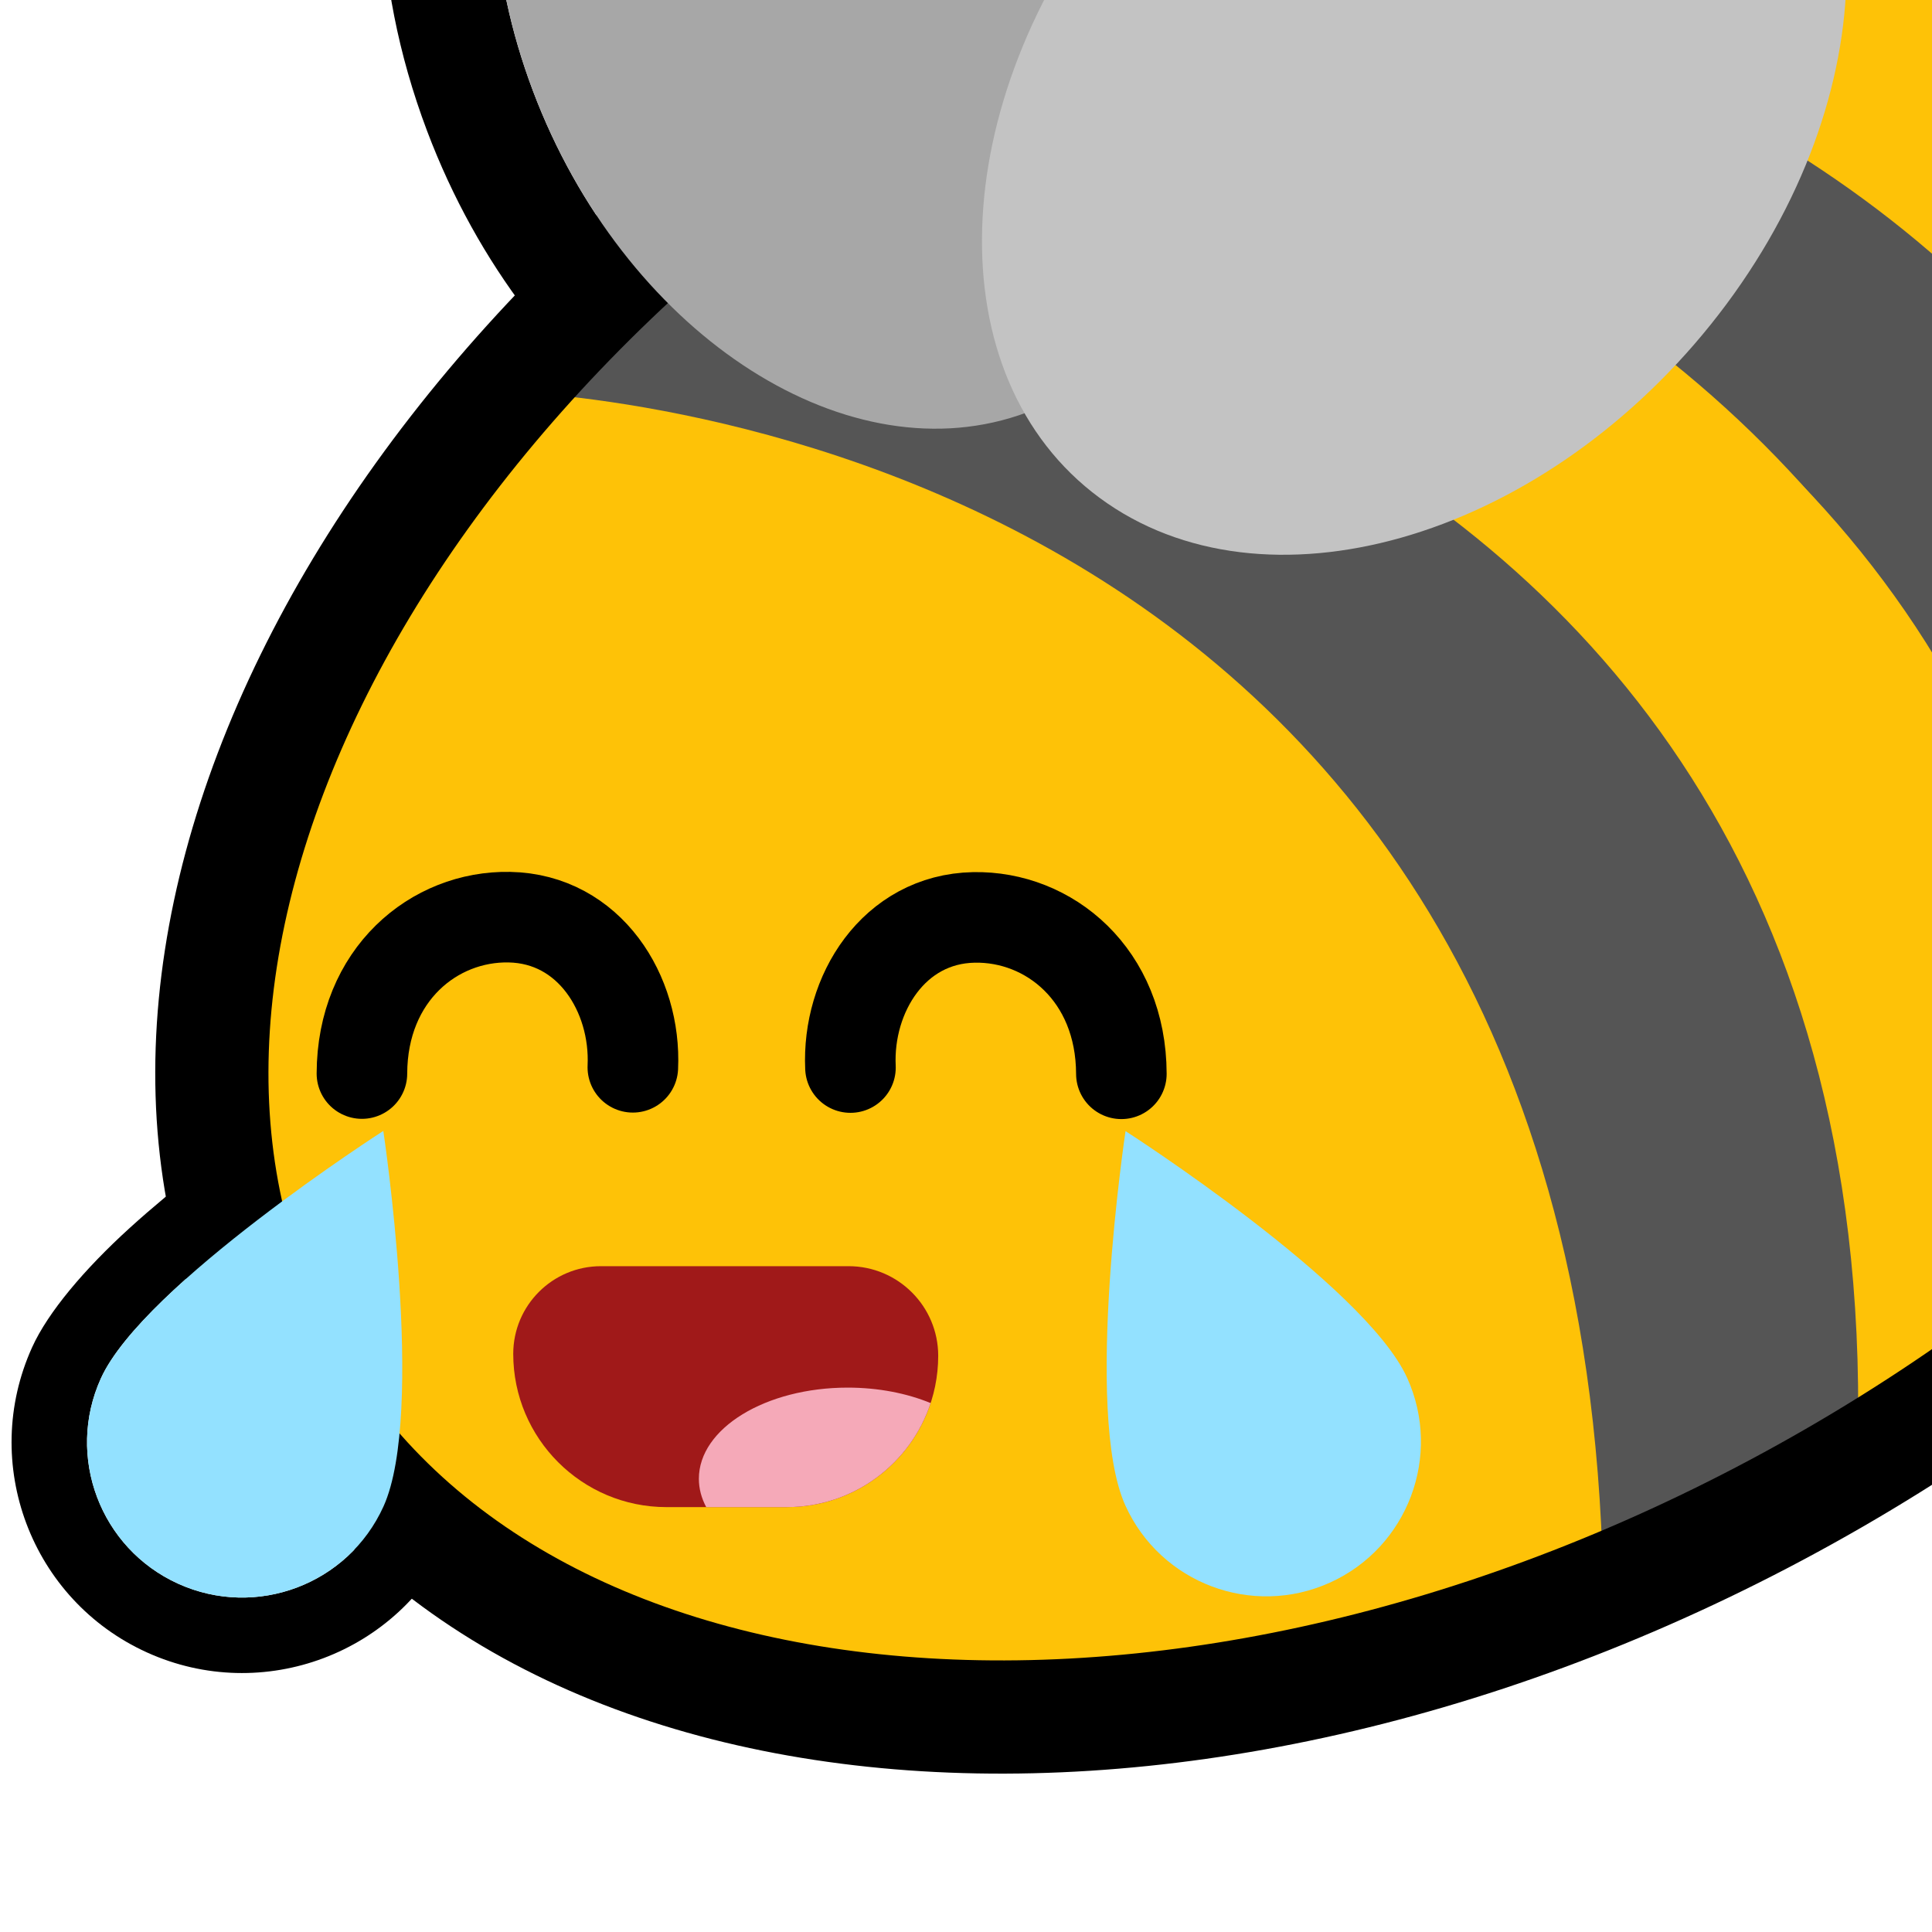
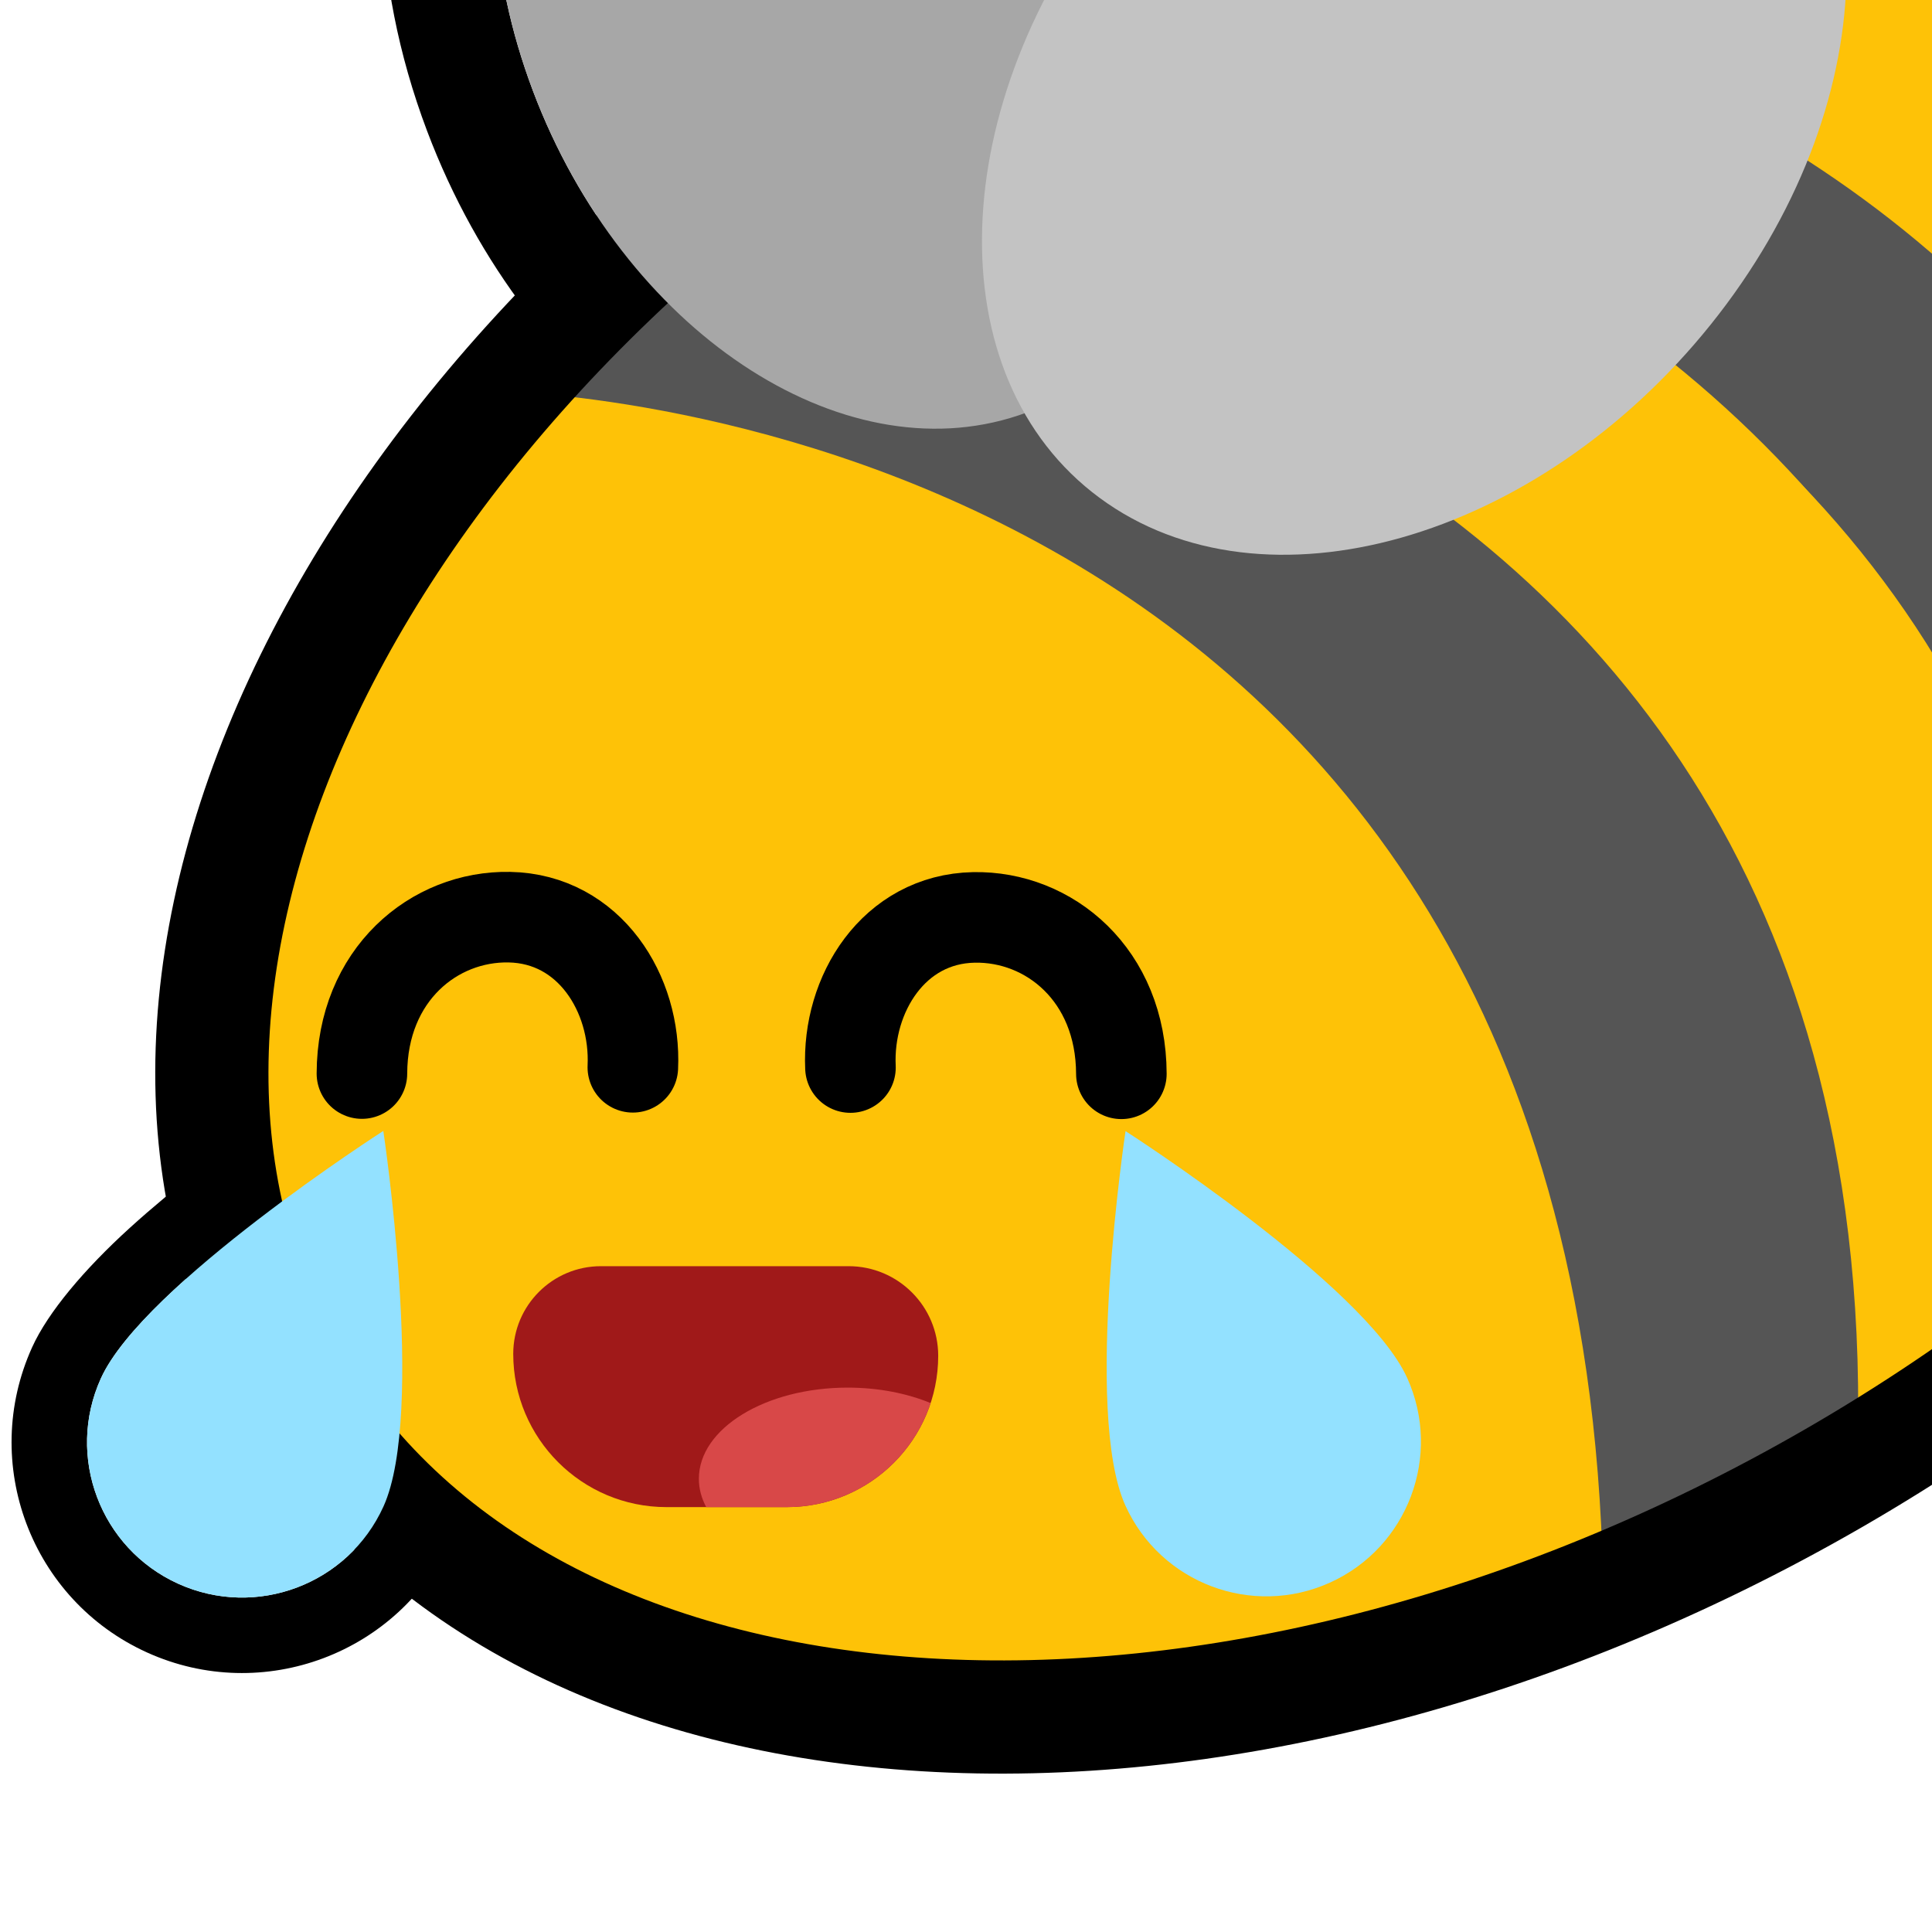
<svg xmlns="http://www.w3.org/2000/svg" width="100%" height="100%" viewBox="0 0 256 256" version="1.1" xml:space="preserve" style="fill-rule:evenodd;clip-rule:evenodd;stroke-linecap:round;stroke-linejoin:round;stroke-miterlimit:1.5;">
  <rect id="blobbee_laugh_tears" x="-0" y="0" width="256" height="256" style="fill:none;" />
  <clipPath id="_clip1">
    <rect x="-0" y="0" width="256" height="256" />
  </clipPath>
  <g clip-path="url(#_clip1)">
    <path id="Wings-outline" d="M129.457,71.439C101.62,74.152 70.004,52.917 56.583,17.332C41.238,-23.356 56.638,-63.617 86.987,-73.764C110.642,-81.673 139.399,-69.767 157.884,-44.535C184.732,-63.181 216.987,-65.526 237.979,-50.045C265.408,-29.818 267.488,16.097 238.398,52.369C209.763,88.073 163.808,97.957 136.809,78.046C134.11,76.056 131.659,73.845 129.457,71.439ZM135.756,54.763C138.246,59.112 141.562,62.914 145.712,65.974C167.403,81.971 203.691,71.669 226.696,42.984C249.701,14.299 250.768,-21.976 229.076,-37.973C209.154,-52.665 176.918,-45.173 153.969,-21.629C141.008,-50.189 114.034,-66.991 91.744,-59.538C68.16,-51.653 58.694,-19.58 70.618,12.039C82.543,43.658 111.372,62.927 134.957,55.041C135.225,54.952 135.491,54.859 135.756,54.763Z" />
    <path id="Left-tear-outline" d="M60.679,148.365C60.679,148.365 63.563,167.588 63.282,183.579C63.139,191.718 62.022,199.107 59.924,203.738C52.964,219.099 34.842,225.92 19.481,218.96C4.12,212 -2.701,193.879 4.259,178.517C6.356,173.887 11.175,168.174 17.2,162.7C29.037,151.945 45.391,141.438 45.391,141.438C48.244,139.608 51.83,139.348 54.917,140.747C58.005,142.145 60.174,145.013 60.679,148.365ZM50.791,149.855C50.791,149.855 18.977,170.263 13.367,182.644C8.685,192.978 13.274,205.169 23.608,209.851C33.942,214.533 46.133,209.945 50.815,199.611C56.425,187.229 50.791,149.855 50.791,149.855Z" />
    <path id="Body" d="M127.902,1.921C208.729,-44.745 300.137,-39.183 331.897,14.333C363.657,67.85 323.82,149.185 242.993,195.851C162.165,242.517 70.758,236.955 38.998,183.439C7.237,129.922 47.074,48.587 127.902,1.921Z" style="fill:rgb(254,194,7);" />
    <g id="Stripes">
      <path d="M188.793,-16.095C187.039,-14.699 315.054,-20.58 327.076,109.803C391.095,-61.796 189.429,-29.021 188.793,-16.095Z" style="fill:rgb(85,85,85);" />
      <path d="M327.076,111.159C319.401,-14.647 191.893,-17.614 192.59,-21.35L145.073,-3.751C145.073,-3.751 299.034,-6.142 304.518,142.104L323.15,113.42" style="fill:rgb(254,194,7);" />
      <path d="M275.897,172.628L304.252,142.104C298.868,-6.332 141.84,-8.914 141.842,-8.859L116.671,5.99C116.437,6.032 279.066,19.108 275.897,172.628Z" style="fill:rgb(85,85,85);" />
      <path d="M118.8,6.104L91.65,27.286C91.65,27.286 247.73,42.825 246.071,194.336L275.383,174.688C286.256,24.404 117.148,7.374 114.749,9.264" style="fill:rgb(254,194,7);" />
      <path d="M85.819,30.174L65.463,51.814C65.463,51.814 209.143,53.111 212.42,209.36L246.071,194.336C251.812,38.125 90.484,31.835 85.819,30.174Z" style="fill:rgb(85,85,85);" />
    </g>
    <path id="Body-outline" d="M127.902,1.921C208.729,-44.745 300.137,-39.183 331.897,14.333C363.657,67.85 323.82,149.185 242.993,195.851C162.165,242.517 70.758,236.955 38.998,183.439C7.237,129.922 47.074,48.587 127.902,1.921Z" style="fill:none;stroke:black;stroke-width:15px;" />
    <g id="Wings">
      <path id="Back-wing" d="M91.744,-59.538C115.328,-67.424 144.157,-48.156 156.082,-16.536C168.007,15.083 158.541,47.156 134.957,55.041C111.372,62.927 82.543,43.658 70.618,12.039C58.694,-19.58 68.16,-51.653 91.744,-59.538Z" style="fill:rgb(167,167,167);" />
      <path id="Front-wing" d="M229.076,-37.973C250.768,-21.976 249.701,14.299 226.696,42.984C203.691,71.669 167.403,81.971 145.712,65.974C124.02,49.977 125.087,13.702 148.092,-14.983C171.097,-43.668 207.385,-53.97 229.076,-37.973Z" style="fill:rgb(195,195,195);" />
    </g>
    <g id="Face">
      <g id="Mouth">
        <path id="Mouth-backgorund" d="M124.317,179.648C124.317,190.715 115.332,199.7 104.265,199.7L88.313,199.7C77.106,199.7 68.007,190.601 68.007,179.394C68.007,172.982 73.213,167.776 79.625,167.776L112.446,167.776C118.998,167.776 124.317,173.096 124.317,179.648Z" style="fill:rgb(160,25,25);" />
-         <path id="Mouth-backgorund1" d="M93.579,199.7C92.946,198.517 92.604,197.253 92.604,195.941C92.604,189.277 101.441,183.866 112.325,183.866C116.393,183.866 120.175,184.622 123.316,185.916C120.682,193.917 113.144,199.7 104.265,199.7L93.579,199.7Z" style="fill:rgb(245,169,184);" />
+         <path id="Mouth-backgorund1" d="M93.579,199.7C92.946,198.517 92.604,197.253 92.604,195.941C92.604,189.277 101.441,183.866 112.325,183.866C116.393,183.866 120.175,184.622 123.316,185.916C120.682,193.917 113.144,199.7 104.265,199.7L93.579,199.7Z" style="fill:rgb(216,72,72);" />
      </g>
      <g id="Eyes">
        <path id="Right-eye" d="M83.854,141.422C84.306,131.693 78.122,121.735 67.498,121.529C57.521,121.336 47.997,129.137 47.957,142.252" style="fill:none;stroke:black;stroke-width:12px;" />
        <path id="Left-eye" d="M112.69,141.455C112.238,131.725 118.422,121.767 129.045,121.561C139.023,121.368 148.546,129.169 148.587,142.284" style="fill:none;stroke:black;stroke-width:12px;" />
      </g>
    </g>
    <path id="Right-tear" d="M149.142,149.881C149.142,149.881 180.86,170.227 186.453,182.571C191.121,192.874 186.546,205.028 176.243,209.696C165.94,214.364 153.786,209.789 149.118,199.486C143.525,187.142 149.142,149.881 149.142,149.881Z" style="fill:rgb(147,225,255);" />
    <path id="Left-tear" d="M50.791,149.855C50.791,149.855 18.977,170.263 13.367,182.644C8.685,192.978 13.274,205.169 23.608,209.851C33.942,214.533 46.133,209.945 50.815,199.611C56.425,187.229 50.791,149.855 50.791,149.855Z" style="fill:rgb(147,225,255);" />
  </g>
</svg>
